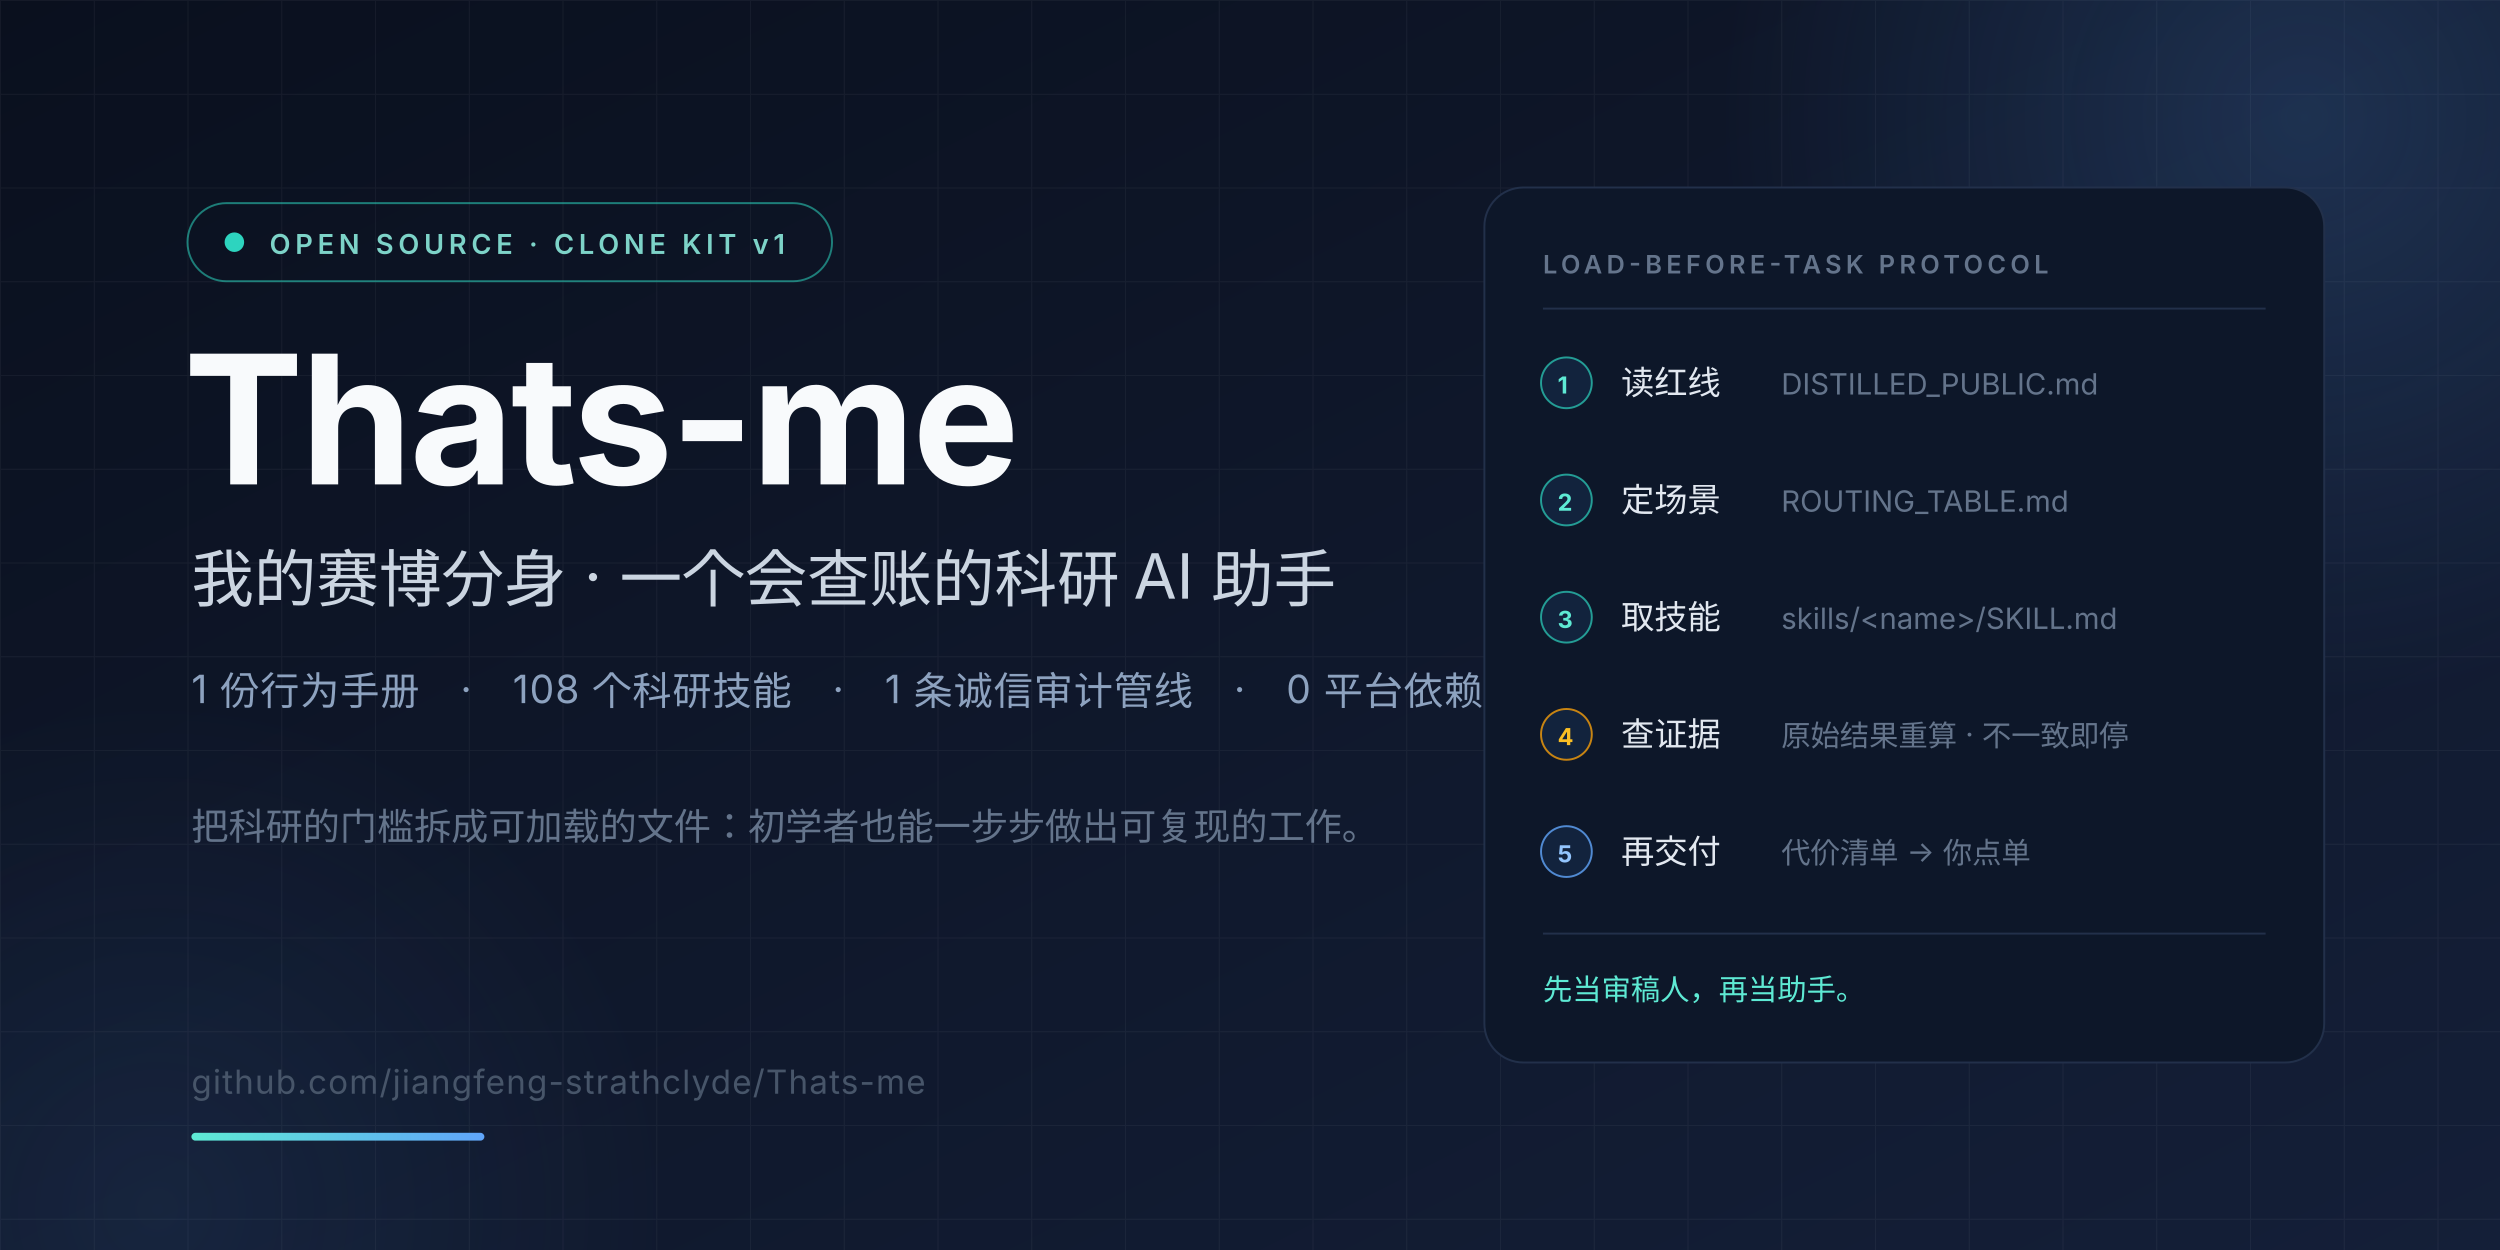
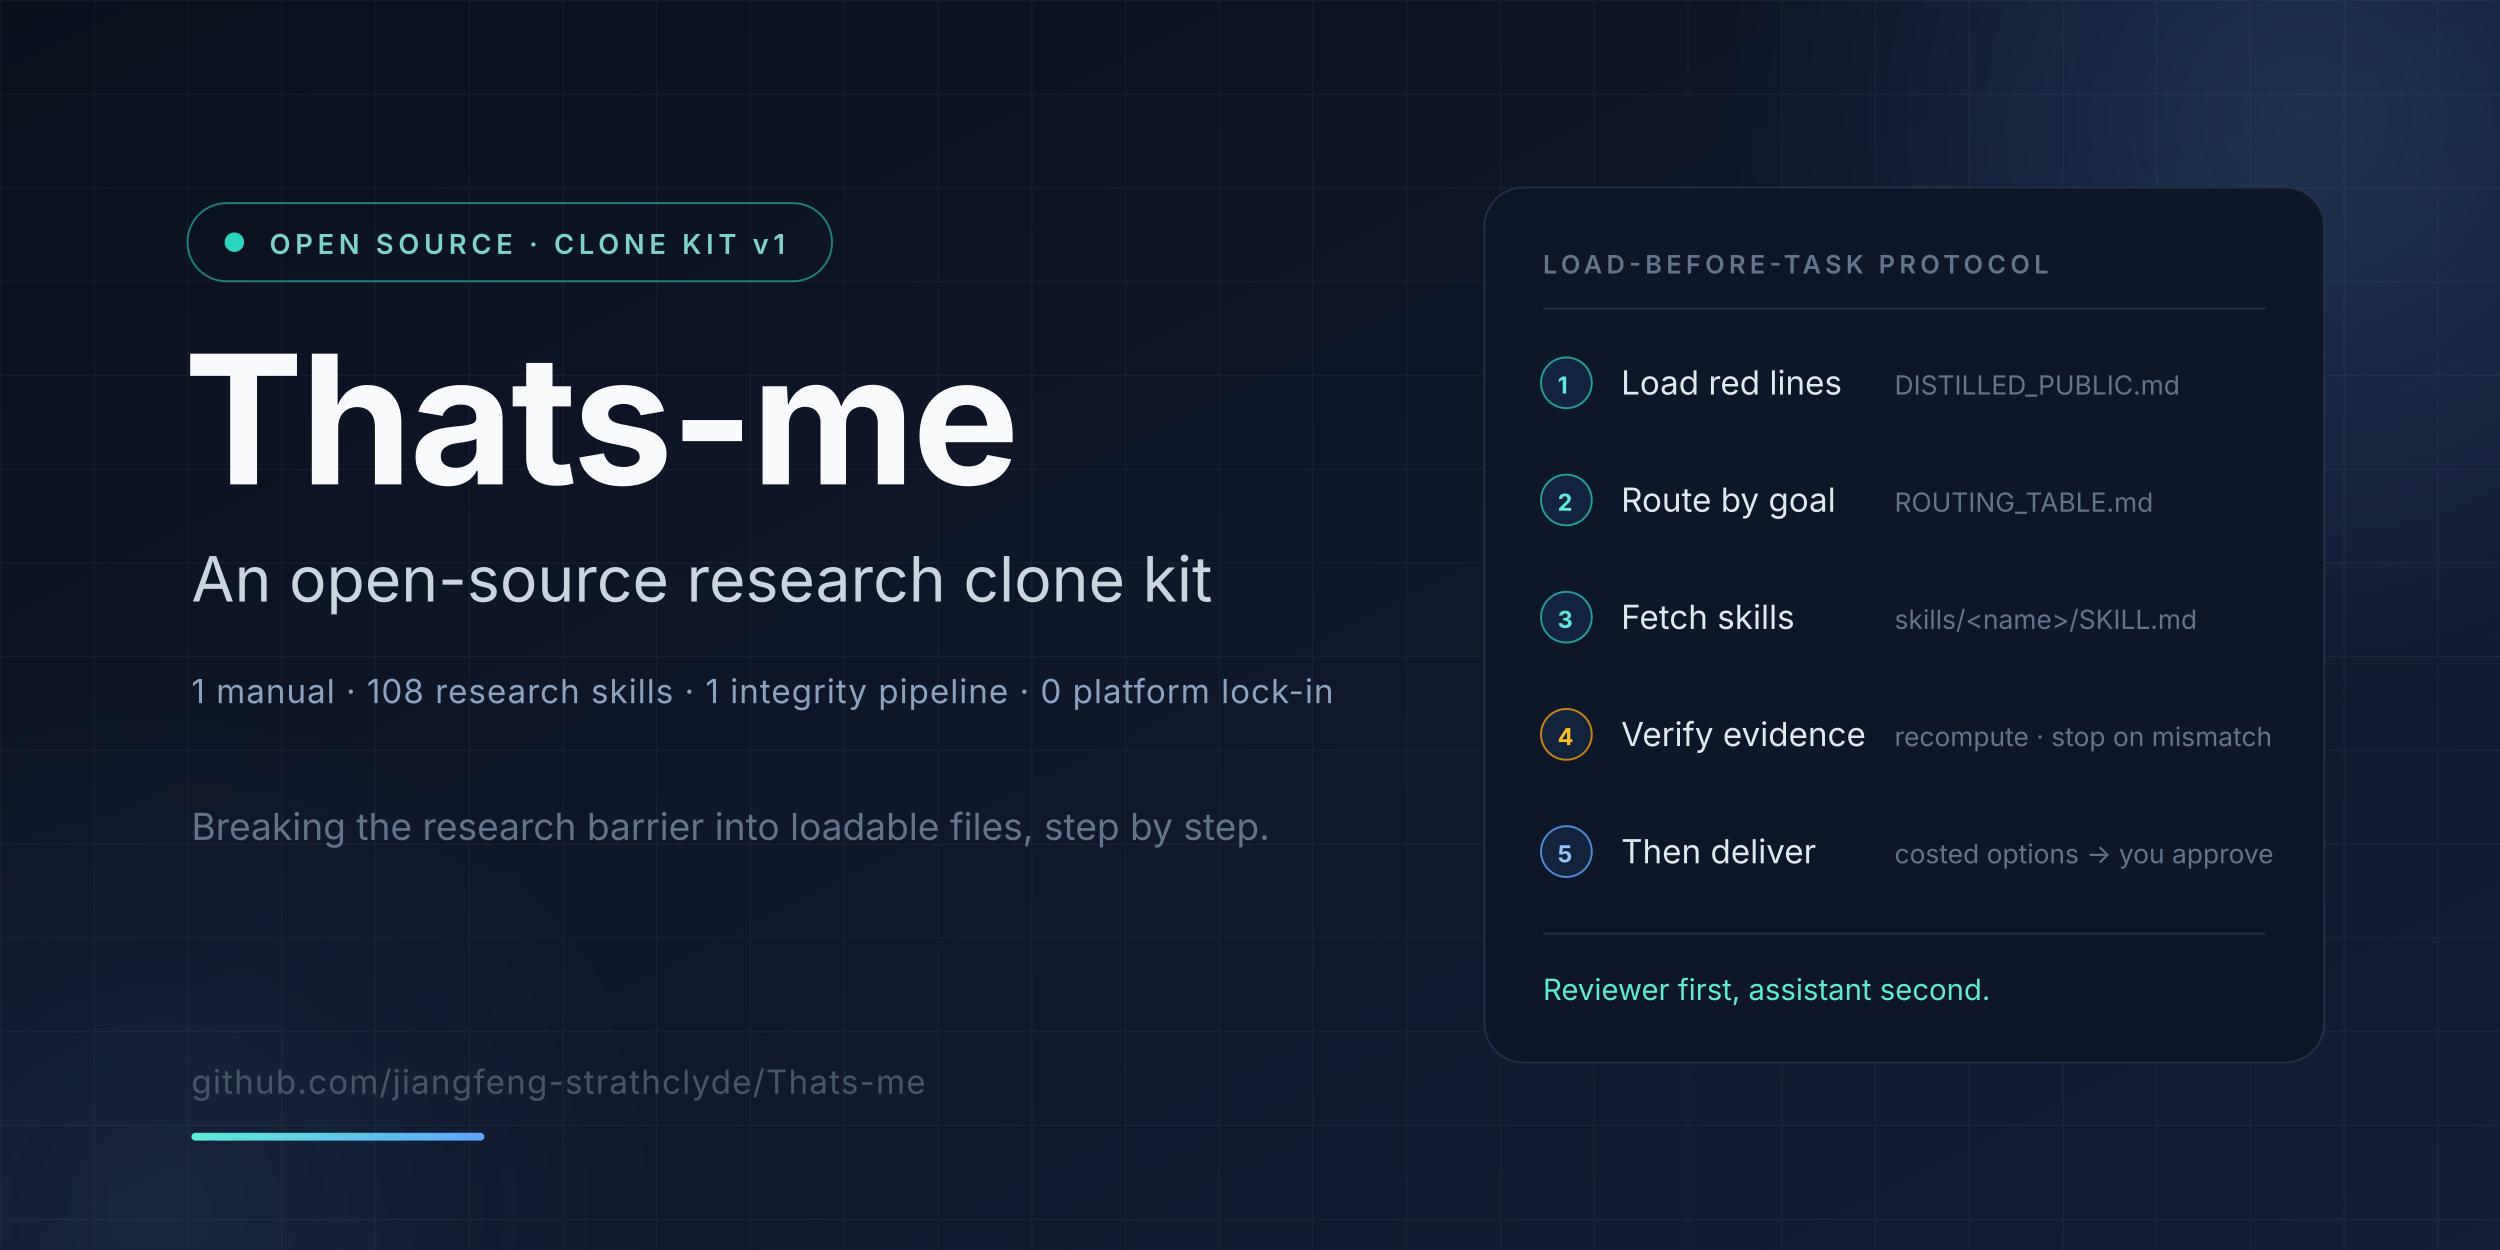
<svg xmlns="http://www.w3.org/2000/svg" viewBox="0 0 1280 640" width="1280" height="640" role="img" aria-label="Thats-me: an open-source cyber clone for research">
  <defs>
    <linearGradient id="bg" x1="0" y1="0" x2="1" y2="1">
      <stop offset="0" stop-color="#0A101E" />
      <stop offset="1" stop-color="#141F38" />
    </linearGradient>
    <linearGradient id="accent" x1="0" y1="0" x2="1" y2="0">
      <stop offset="0" stop-color="#5EEAD4" />
      <stop offset="1" stop-color="#60A5FA" />
    </linearGradient>
    <pattern id="grid" width="48" height="48" patternUnits="userSpaceOnUse">
      <path d="M48 0H0V48" fill="none" stroke="#FFFFFF" stroke-opacity="0.045" />
    </pattern>
    <radialGradient id="glow" cx="0.5" cy="0.5" r="0.5">
      <stop offset="0" stop-color="#60A5FA" stop-opacity="0.18" />
      <stop offset="1" stop-color="#60A5FA" stop-opacity="0" />
    </radialGradient>
  </defs>
  <rect width="1280" height="640" fill="url(#bg)" />
  <rect width="1280" height="640" fill="url(#grid)" />
  <circle cx="1180" cy="60" r="300" fill="url(#glow)" />
  <circle cx="80" cy="620" r="260" fill="url(#glow)" opacity="0.5" />
  <g font-family="Inter, 'Segoe UI', 'PingFang SC', 'Microsoft YaHei', system-ui, sans-serif">
    <rect x="96" y="104" width="330" height="40" rx="20" fill="none" stroke="#2DD4BF" stroke-opacity="0.55" />
    <circle cx="120" cy="124" r="5" fill="#2DD4BF" />
    <text x="138" y="130" font-size="14" letter-spacing="2.4" fill="#7DD3C8" font-weight="600">OPEN SOURCE · CLONE KIT v1</text>
    <text x="94" y="248" font-size="92" font-weight="700" fill="#F8FAFC" letter-spacing="-1.5">Thats-me</text>
-     <text x="98" y="308" font-size="32" fill="#CBD5E1">我的赛博分身 · 一个会查账的科研 AI 助手</text>
-     <text x="98" y="360" font-size="20" fill="#8DA2BF" letter-spacing="0.5">1 份行为手册　·　108 个科研技能　·　1 条诚信审计管线　·　0 平台依赖</text>
-     <text x="98" y="430" font-size="19" fill="#64748B">把科研的门槛拆成可加载的文件：初学者也能一步步做出可复现的工作。</text>
+     <text x="98" y="308" font-size="32" fill="#CBD5E1">An open-source research clone kit</text>
+     <text x="98" y="360" font-size="17" fill="#8DA2BF" letter-spacing="0.5">1 manual · 108 research skills · 1 integrity pipeline · 0 platform lock-in</text>
+     <text x="98" y="430" font-size="19" fill="#64748B">Breaking the research barrier into loadable files, step by step.</text>
    <text x="98" y="560" font-size="17" fill="#475569" letter-spacing="0.6">github.com/jiangfeng-strathclyde/Thats-me</text>
    <rect x="98" y="580" width="150" height="4" rx="2" fill="url(#accent)" />
    <rect x="760" y="96" width="430" height="448" rx="20" fill="#0D1729" stroke="#22304A" />
    <text x="790" y="140" font-size="13" letter-spacing="2.2" fill="#64748B" font-weight="600">LOAD-BEFORE-TASK PROTOCOL</text>
    <line x1="790" y1="158" x2="1160" y2="158" stroke="#22304A" />
    <g font-size="17">
      <circle cx="802" cy="196" r="13" fill="#12233D" stroke="#2DD4BF" stroke-opacity="0.7" />
      <text x="797.5" y="201.5" font-size="12" fill="#5EEAD4" font-weight="700">1</text>
-       <text x="830" y="202" fill="#E2E8F0">读红线</text>
-       <text x="912" y="202" fill="#64748B" font-size="15">DISTILLED_PUBLIC.md</text>
+       <text x="830" y="202" fill="#E2E8F0">Load red lines</text>
+       <text x="970" y="202" fill="#64748B" font-size="13.5">DISTILLED_PUBLIC.md</text>
      <circle cx="802" cy="256" r="13" fill="#12233D" stroke="#2DD4BF" stroke-opacity="0.7" />
      <text x="797.5" y="261.5" font-size="12" fill="#5EEAD4" font-weight="700">2</text>
-       <text x="830" y="262" fill="#E2E8F0">定场景</text>
-       <text x="912" y="262" fill="#64748B" font-size="15">ROUTING_TABLE.md</text>
+       <text x="830" y="262" fill="#E2E8F0">Route by goal</text>
+       <text x="970" y="262" fill="#64748B" font-size="13.5">ROUTING_TABLE.md</text>
      <circle cx="802" cy="316" r="13" fill="#12233D" stroke="#2DD4BF" stroke-opacity="0.7" />
      <text x="797.5" y="321.5" font-size="12" fill="#5EEAD4" font-weight="700">3</text>
-       <text x="830" y="322" fill="#E2E8F0">取技能</text>
-       <text x="912" y="322" fill="#64748B" font-size="15">skills/&lt;name&gt;/SKILL.md</text>
+       <text x="830" y="322" fill="#E2E8F0">Fetch skills</text>
+       <text x="970" y="322" fill="#64748B" font-size="13.5">skills/&lt;name&gt;/SKILL.md</text>
      <circle cx="802" cy="376" r="13" fill="#12233D" stroke="#F59E0B" stroke-opacity="0.8" />
      <text x="797.5" y="381.5" font-size="12" fill="#FBBF24" font-weight="700">4</text>
-       <text x="830" y="382" fill="#E2E8F0">查证据</text>
-       <text x="912" y="382" fill="#64748B" font-size="15">原始结果重算 · 不一致即停</text>
+       <text x="830" y="382" fill="#E2E8F0">Verify evidence</text>
+       <text x="970" y="382" fill="#64748B" font-size="13.5">recompute · stop on mismatch</text>
      <circle cx="802" cy="436" r="13" fill="#12233D" stroke="#60A5FA" stroke-opacity="0.8" />
      <text x="797.5" y="441.5" font-size="12" fill="#93C5FD" font-weight="700">5</text>
-       <text x="830" y="442" fill="#E2E8F0">再交付</text>
-       <text x="912" y="442" fill="#64748B" font-size="15">代价清单 → 你点单</text>
+       <text x="830" y="442" fill="#E2E8F0">Then deliver</text>
+       <text x="970" y="442" fill="#64748B" font-size="13.5">costed options → you approve</text>
    </g>
    <line x1="790" y1="478" x2="1160" y2="478" stroke="#22304A" />
-     <text x="790" y="512" font-size="15" fill="#5EEAD4">先当审稿人，再当助手。</text>
+     <text x="790" y="512" font-size="15" fill="#5EEAD4">Reviewer first, assistant second.</text>
  </g>
</svg>
